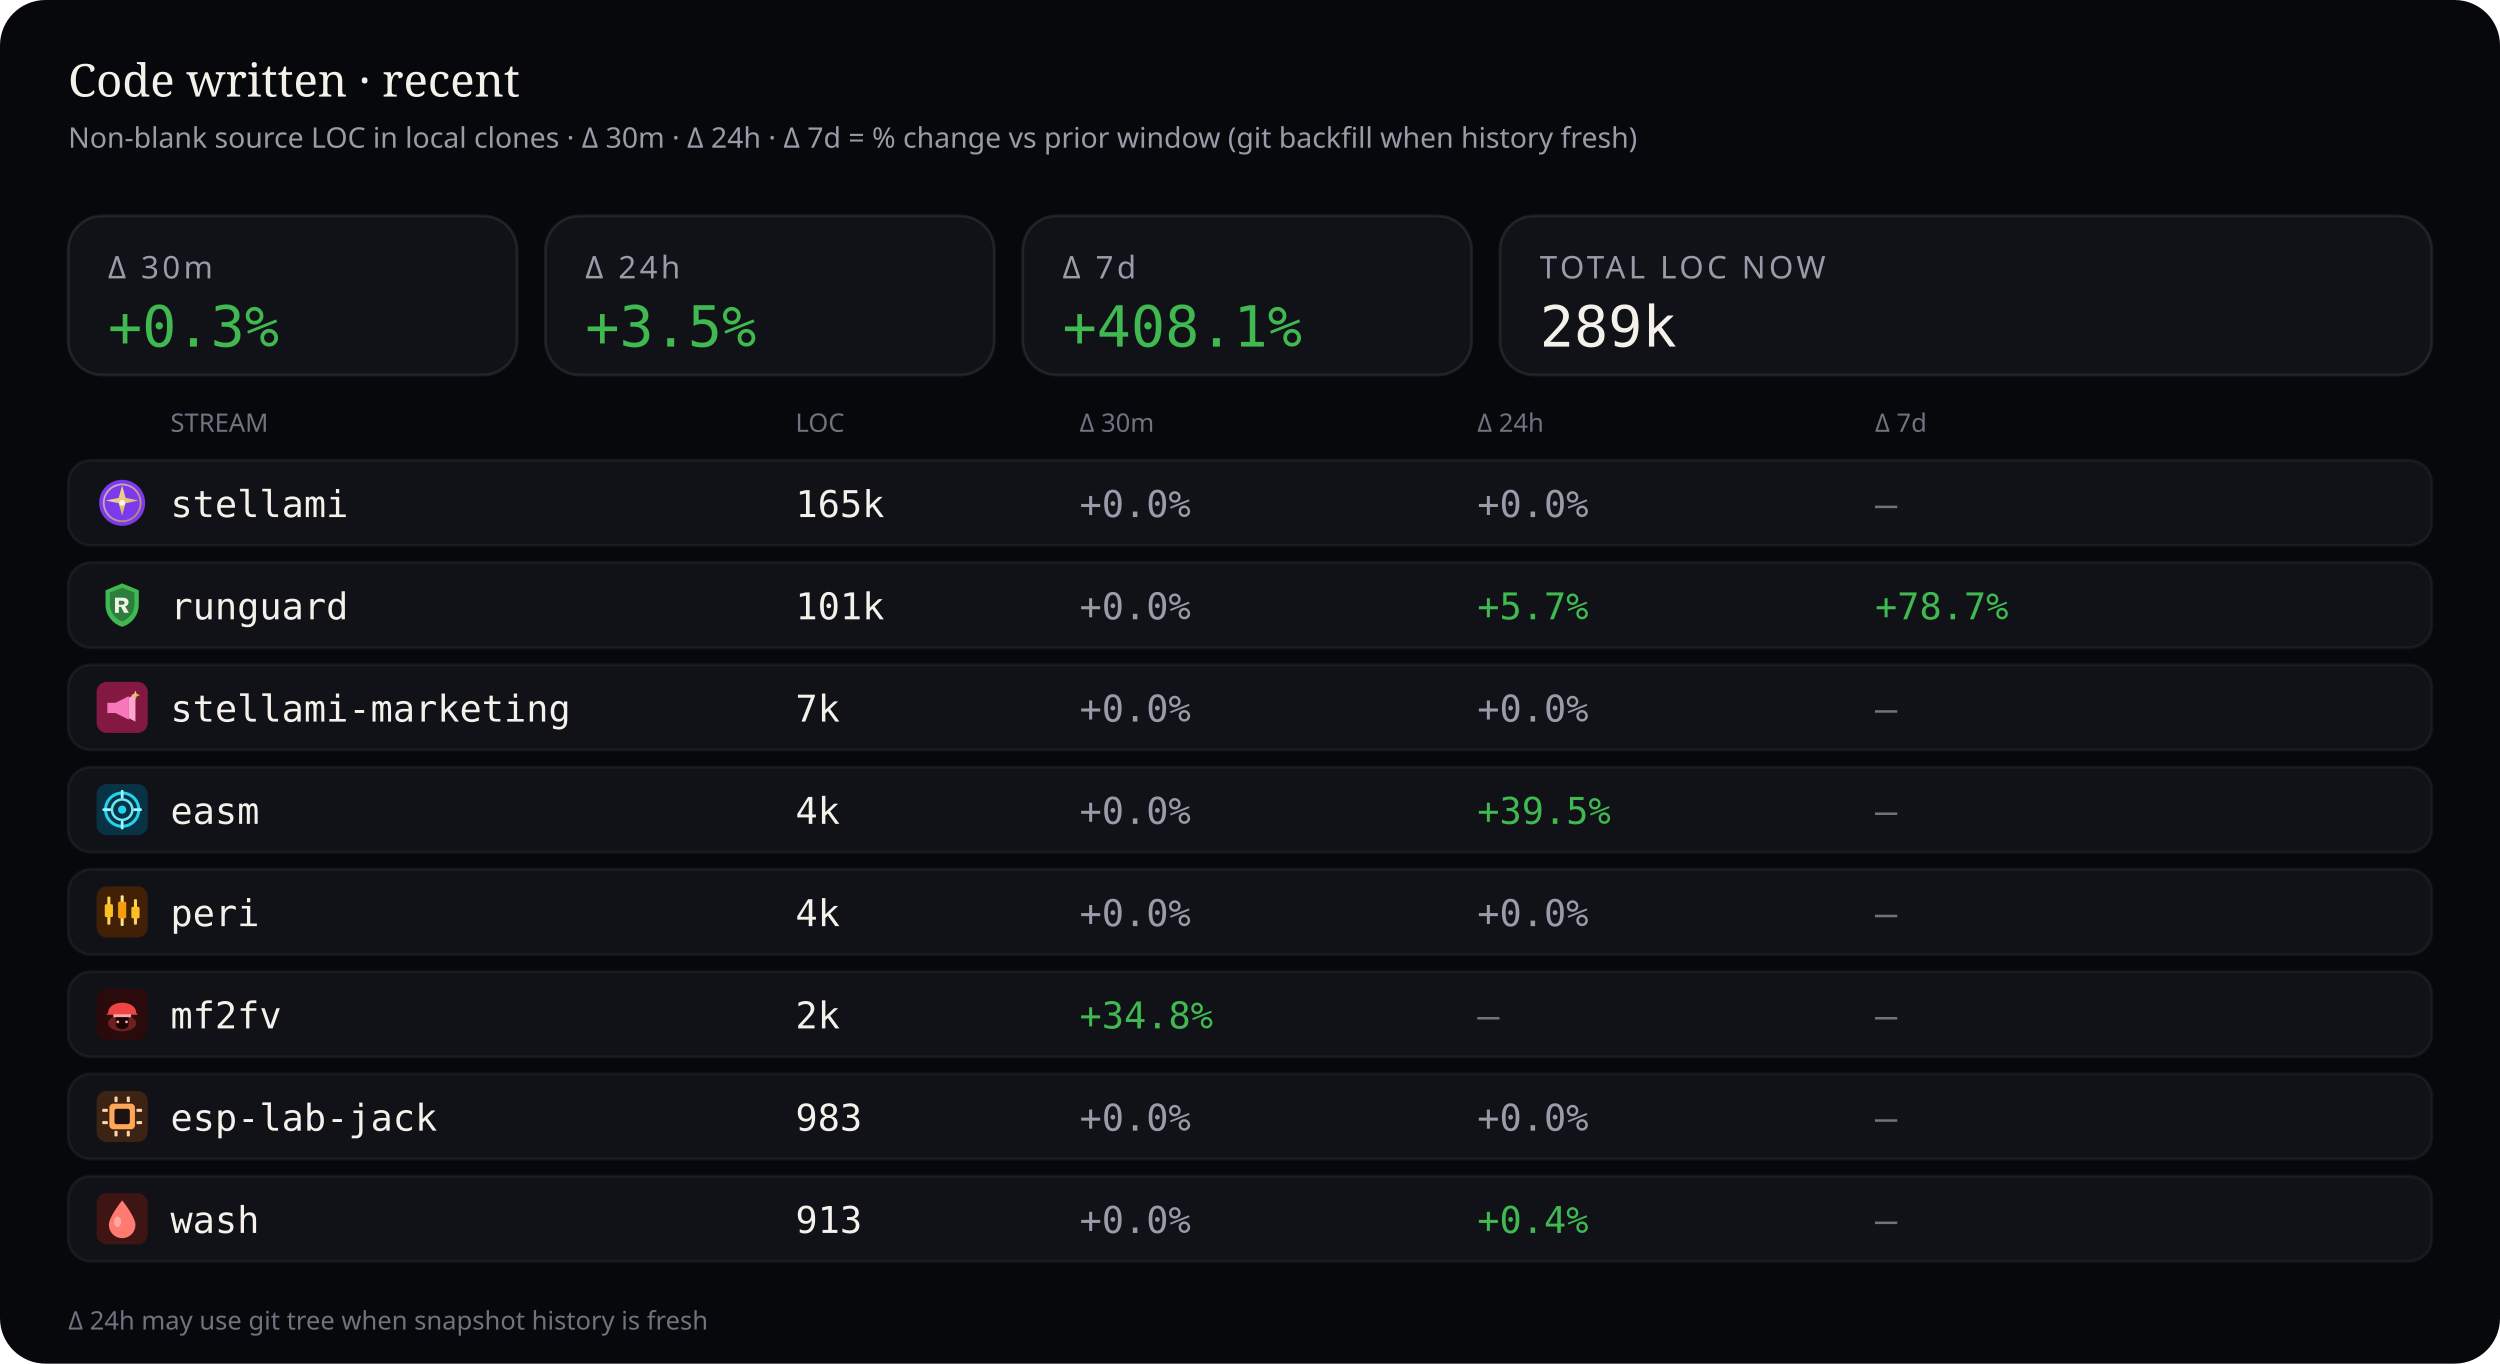
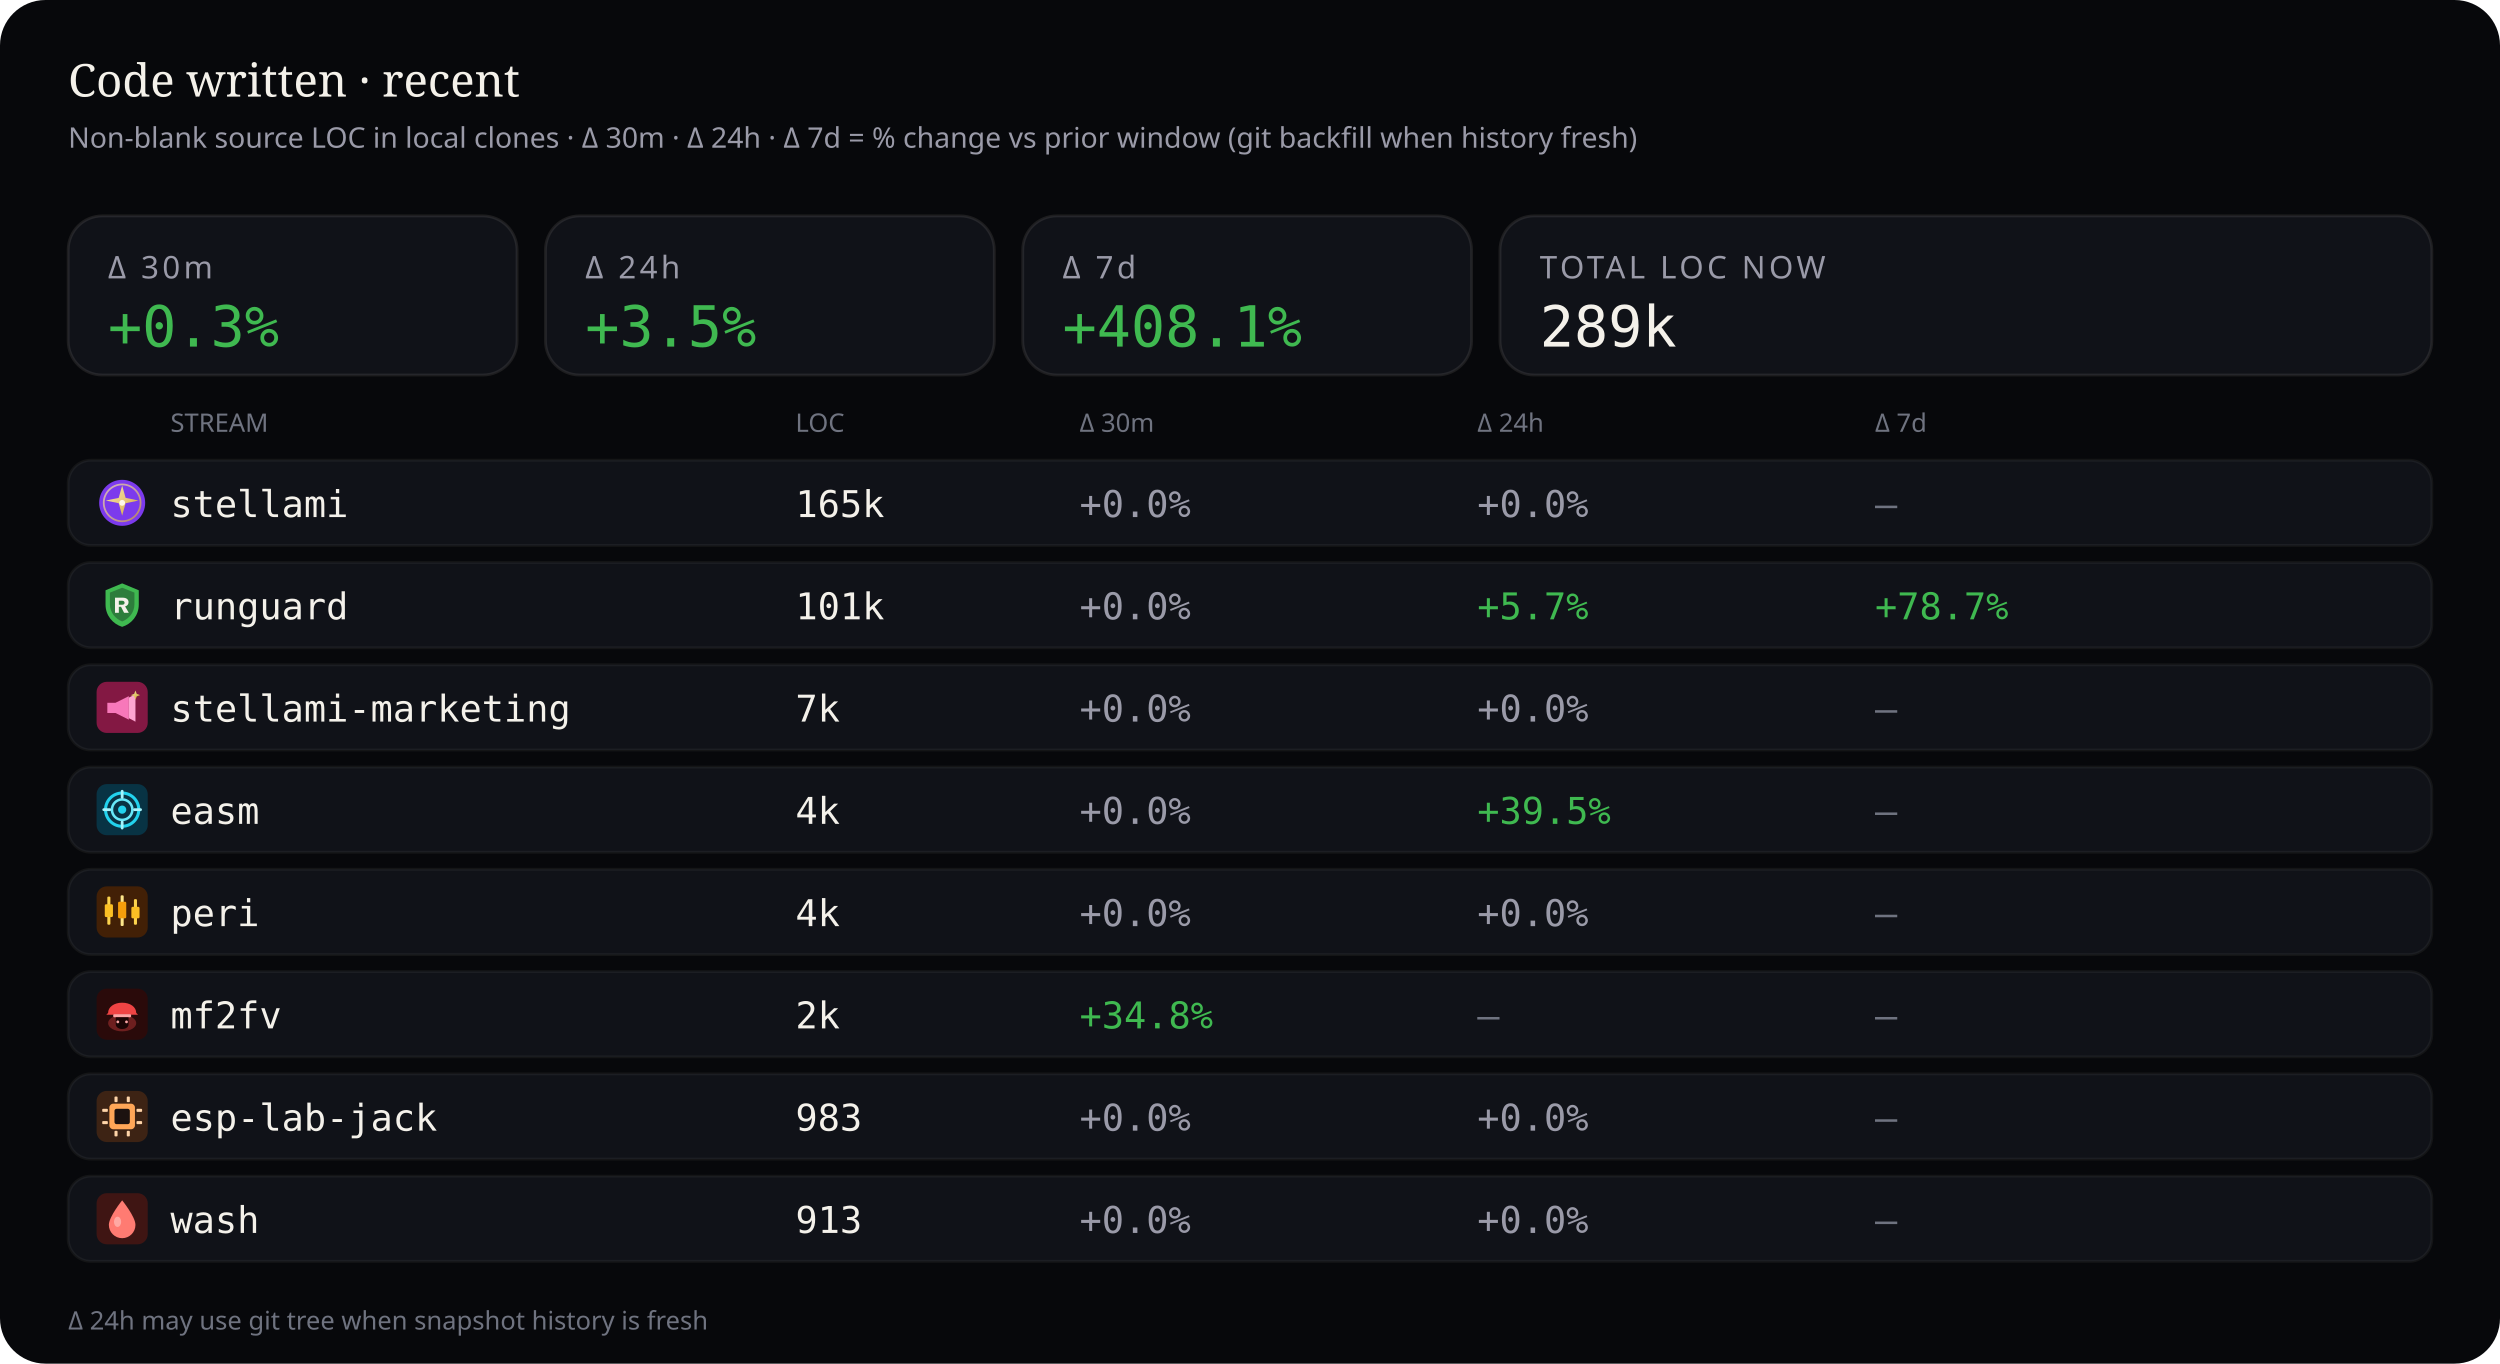
<svg xmlns="http://www.w3.org/2000/svg" viewBox="0 0 880 480" width="880" height="480" role="img" aria-label="Source code LOC deltas — 30 minutes, 24 hours, and 7 days">
  <rect width="880" height="480" rx="16" fill="#07080b" />
  <text x="24" y="34" fill="#f4f1ea" font-size="16" font-family="ui-serif, Georgia, serif">Code written · recent</text>
  <text x="24" y="52" fill="#9a9aa8" font-size="10" font-family="ui-sans-serif, system-ui, sans-serif">Non-blank source LOC in local clones · Δ 30m · Δ 24h · Δ 7d = % change vs prior window (git backfill when history fresh)</text>
  <rect x="24" y="76" width="158" height="56" rx="12" fill="#101218" stroke="rgba(232,228,214,0.10)" />
  <text x="38" y="98" fill="#9a9aa8" font-size="11" font-family="ui-sans-serif, system-ui, sans-serif" letter-spacing="1.2">Δ 30m</text>
  <text x="38" y="122" fill="#3fb950" font-size="20" font-family="ui-monospace, SFMono-Regular, monospace">+0.3%</text>
  <rect x="192" y="76" width="158" height="56" rx="12" fill="#101218" stroke="rgba(232,228,214,0.10)" />
  <text x="206" y="98" fill="#9a9aa8" font-size="11" font-family="ui-sans-serif, system-ui, sans-serif" letter-spacing="1.2">Δ 24h</text>
  <text x="206" y="122" fill="#3fb950" font-size="20" font-family="ui-monospace, SFMono-Regular, monospace">+3.5%</text>
  <rect x="360" y="76" width="158" height="56" rx="12" fill="#101218" stroke="rgba(232,228,214,0.10)" />
  <text x="374" y="98" fill="#9a9aa8" font-size="11" font-family="ui-sans-serif, system-ui, sans-serif" letter-spacing="1.2">Δ 7d</text>
  <text x="374" y="122" fill="#3fb950" font-size="20" font-family="ui-monospace, SFMono-Regular, monospace">+408.1%</text>
  <rect x="528" y="76" width="328" height="56" rx="12" fill="#101218" stroke="rgba(232,228,214,0.10)" />
  <text x="542" y="98" fill="#9a9aa8" font-size="11" font-family="ui-sans-serif, system-ui, sans-serif" letter-spacing="1.2">TOTAL LOC NOW</text>
  <text x="542" y="122" fill="#f4f1ea" font-size="20" font-family="ui-monospace, SFMono-Regular, monospace">289k</text>
  <text x="60" y="152" fill="#6f7380" font-size="9" font-family="ui-sans-serif, system-ui, sans-serif">STREAM</text>
  <text x="280" y="152" fill="#6f7380" font-size="9" font-family="ui-sans-serif, system-ui, sans-serif">LOC</text>
  <text x="380" y="152" fill="#6f7380" font-size="9" font-family="ui-sans-serif, system-ui, sans-serif">Δ 30m</text>
  <text x="520" y="152" fill="#6f7380" font-size="9" font-family="ui-sans-serif, system-ui, sans-serif">Δ 24h</text>
  <text x="660" y="152" fill="#6f7380" font-size="9" font-family="ui-sans-serif, system-ui, sans-serif">Δ 7d</text>
  <rect x="24" y="162" width="832" height="30" rx="8" fill="#101218" stroke="rgba(232,228,214,0.06)" />
  <g id="stream_logo_stellami" class="stream_logo" data-stream="stellami" transform="translate(34.0,168.0) scale(0.9)" opacity="1.0">
    <defs>
      <linearGradient id="stream_logo_stellami-stellami-gold" x1="0%" y1="0%" x2="100%" y2="100%">
        <stop offset="0%" stop-color="#f5e6a8" />
        <stop offset="55%" stop-color="#e8c57a" />
        <stop offset="100%" stop-color="#c9a227" />
      </linearGradient>
    </defs>
    <circle cx="10" cy="10" r="9" fill="#7c3aed" />
    <circle cx="10" cy="10" r="7.2" fill="none" stroke="url(#stream_logo_stellami-stellami-gold)" stroke-width="0.7" opacity=".7" />
    <path fill="url(#stream_logo_stellami-stellami-gold)" d="M10 3.2 L11.35 8.05 L16.4 9.1 L11.35 10.15 L10 15 L8.65 10.15 L3.6 9.1 L8.65 8.05 Z" />
    <circle cx="10" cy="10" r="1.15" fill="#fff8e8" />
  </g>
  <use class="stream_logo" data-stream="stellami" href="#stream_logo_stellami" x="34.0" y="168.0" width="18" height="18" opacity="0" />
  <text x="60" y="182" fill="#f4f1ea" font-size="13" font-family="ui-monospace, SFMono-Regular, monospace">stellami</text>
  <text x="280" y="182" fill="#f4f1ea" font-size="13" font-family="ui-monospace, SFMono-Regular, monospace">165k</text>
  <text x="380" y="182" fill="#9a9aa8" font-size="13" font-family="ui-monospace, SFMono-Regular, monospace">+0.0%</text>
  <text x="520" y="182" fill="#9a9aa8" font-size="13" font-family="ui-monospace, SFMono-Regular, monospace">+0.0%</text>
  <text x="660" y="182" fill="#6f7380" font-size="13" font-family="ui-monospace, SFMono-Regular, monospace">—</text>
  <rect x="24" y="198" width="832" height="30" rx="8" fill="#101218" stroke="rgba(232,228,214,0.06)" />
  <g id="stream_logo_runguard" class="stream_logo" data-stream="runguard" transform="translate(34.0,204.0) scale(0.9)" opacity="1.0">
    <path fill="#3fb950" d="M10 1.5 L16.5 4.2 V9.8 C16.5 14.1 13.6 17.4 10 18.5 C6.4 17.4 3.5 14.1 3.5 9.8 V4.2 Z" />
    <path fill="#0d1117" fill-opacity=".35" d="M10 3.2 L14.8 5.1 V9.7 C14.8 12.9 12.6 15.4 10 16.4 C7.4 15.4 5.2 12.9 5.2 9.7 V5.1 Z" />
    <path fill="#f4f1ea" d="M7.2 7.1h3.1c1.35 0 2.2.7 2.2 1.75 0 .85-.5 1.45-1.35 1.65L12.6 13h-1.85l-1.2-2.35H8.7V13H7.2V7.1zm1.5 1.2v1.55h1.35c.55 0 .9-.28.9-.75s-.35-.8-.9-.8H8.7z" />
  </g>
  <use class="stream_logo" data-stream="runguard" href="#stream_logo_runguard" x="34.0" y="204.0" width="18" height="18" opacity="0" />
  <text x="60" y="218" fill="#f4f1ea" font-size="13" font-family="ui-monospace, SFMono-Regular, monospace">runguard</text>
  <text x="280" y="218" fill="#f4f1ea" font-size="13" font-family="ui-monospace, SFMono-Regular, monospace">101k</text>
  <text x="380" y="218" fill="#9a9aa8" font-size="13" font-family="ui-monospace, SFMono-Regular, monospace">+0.0%</text>
  <text x="520" y="218" fill="#3fb950" font-size="13" font-family="ui-monospace, SFMono-Regular, monospace">+5.7%</text>
  <text x="660" y="218" fill="#3fb950" font-size="13" font-family="ui-monospace, SFMono-Regular, monospace">+78.7%</text>
  <rect x="24" y="234" width="832" height="30" rx="8" fill="#101218" stroke="rgba(232,228,214,0.06)" />
  <g id="stream_logo_stellami-marketing" class="stream_logo" data-stream="stellami-marketing" transform="translate(34.0,240.0) scale(0.9)" opacity="1.0">
    <defs>
      <linearGradient id="stream_logo_stellami-marketing-smkt-gold" x1="0%" y1="0%" x2="100%" y2="100%">
        <stop offset="0%" stop-color="#f5e6a8" />
        <stop offset="100%" stop-color="#c9a227" />
      </linearGradient>
    </defs>
    <rect width="20" height="20" rx="4" fill="#831843" />
    <path fill="#f778ba" d="M4.2 8.2h3.2l5.2-2.6v9.2l-5.2-2.6H4.2z" />
    <path fill="#fda4d0" d="M12.6 6.2l2.6-1.4v10.8l-2.6-1.4z" />
    <path fill="url(#stream_logo_stellami-marketing-smkt-gold)" d="M15.2 3.4 L15.7 4.7 L17 5.2 L15.7 5.7 L15.2 7 L14.7 5.7 L13.4 5.2 L14.7 4.7 Z" />
  </g>
  <use class="stream_logo" data-stream="stellami-marketing" href="#stream_logo_stellami-marketing" x="34.0" y="240.0" width="18" height="18" opacity="0" />
  <text x="60" y="254" fill="#f4f1ea" font-size="13" font-family="ui-monospace, SFMono-Regular, monospace">stellami-marketing</text>
  <text x="280" y="254" fill="#f4f1ea" font-size="13" font-family="ui-monospace, SFMono-Regular, monospace">7k</text>
  <text x="380" y="254" fill="#9a9aa8" font-size="13" font-family="ui-monospace, SFMono-Regular, monospace">+0.0%</text>
  <text x="520" y="254" fill="#9a9aa8" font-size="13" font-family="ui-monospace, SFMono-Regular, monospace">+0.0%</text>
  <text x="660" y="254" fill="#6f7380" font-size="13" font-family="ui-monospace, SFMono-Regular, monospace">—</text>
  <rect x="24" y="270" width="832" height="30" rx="8" fill="#101218" stroke="rgba(232,228,214,0.06)" />
  <g id="stream_logo_easm" class="stream_logo" data-stream="easm" transform="translate(34.0,276.0) scale(0.9)" opacity="1.0">
    <rect width="20" height="20" rx="4" fill="#083344" />
    <circle cx="10" cy="10" r="6.5" fill="none" stroke="#22d3ee" stroke-width="1.2" />
    <circle cx="10" cy="10" r="4" fill="none" stroke="#67e8f9" stroke-width="1" />
    <circle cx="10" cy="10" r="1.6" fill="#22d3ee" />
    <path d="M10 2.8 V5.2 M10 14.8 V17.2 M2.8 10 H5.2 M14.8 10 H17.2" stroke="#a5f3fc" stroke-width="1.1" stroke-linecap="round" />
  </g>
  <use class="stream_logo" data-stream="easm" href="#stream_logo_easm" x="34.0" y="276.0" width="18" height="18" opacity="0" />
  <text x="60" y="290" fill="#f4f1ea" font-size="13" font-family="ui-monospace, SFMono-Regular, monospace">easm</text>
  <text x="280" y="290" fill="#f4f1ea" font-size="13" font-family="ui-monospace, SFMono-Regular, monospace">4k</text>
  <text x="380" y="290" fill="#9a9aa8" font-size="13" font-family="ui-monospace, SFMono-Regular, monospace">+0.0%</text>
  <text x="520" y="290" fill="#3fb950" font-size="13" font-family="ui-monospace, SFMono-Regular, monospace">+39.5%</text>
  <text x="660" y="290" fill="#6f7380" font-size="13" font-family="ui-monospace, SFMono-Regular, monospace">—</text>
  <rect x="24" y="306" width="832" height="30" rx="8" fill="#101218" stroke="rgba(232,228,214,0.06)" />
  <g id="stream_logo_peri" class="stream_logo" data-stream="peri" transform="translate(34.0,312.0) scale(0.9)" opacity="1.0">
    <rect width="20" height="20" rx="4" fill="#422006" />
    <rect x="4.2" y="4" width="1.2" height="11" rx="0.4" fill="#fcd34d" />
    <rect x="3.2" y="7" width="3.2" height="5" rx="0.5" fill="#fbbf24" />
    <rect x="9.4" y="3.5" width="1.2" height="12" rx="0.4" fill="#fde68a" />
    <rect x="8.4" y="6" width="3.2" height="6.5" rx="0.5" fill="#f59e0b" />
    <rect x="14.6" y="5" width="1.2" height="10" rx="0.4" fill="#fcd34d" />
    <rect x="13.6" y="8" width="3.2" height="4.5" rx="0.5" fill="#fbbf24" />
  </g>
  <use class="stream_logo" data-stream="peri" href="#stream_logo_peri" x="34.0" y="312.0" width="18" height="18" opacity="0" />
  <text x="60" y="326" fill="#f4f1ea" font-size="13" font-family="ui-monospace, SFMono-Regular, monospace">peri</text>
  <text x="280" y="326" fill="#f4f1ea" font-size="13" font-family="ui-monospace, SFMono-Regular, monospace">4k</text>
  <text x="380" y="326" fill="#9a9aa8" font-size="13" font-family="ui-monospace, SFMono-Regular, monospace">+0.0%</text>
  <text x="520" y="326" fill="#9a9aa8" font-size="13" font-family="ui-monospace, SFMono-Regular, monospace">+0.0%</text>
  <text x="660" y="326" fill="#6f7380" font-size="13" font-family="ui-monospace, SFMono-Regular, monospace">—</text>
  <rect x="24" y="342" width="832" height="30" rx="8" fill="#101218" stroke="rgba(232,228,214,0.06)" />
  <g id="stream_logo_mf2fv" class="stream_logo" data-stream="mf2fv" transform="translate(34.0,348.0) scale(0.9)" opacity="1.0">
    <rect width="20" height="20" rx="4" fill="#2a0a0a" />
    <ellipse cx="10" cy="13.5" rx="5.5" ry="3.2" fill="#ef4444" opacity=".35" />
    <path fill="#ef4444" d="M4.5 9.5 C4.5 7.2 6.8 5.5 10 5.5 S15.5 7.2 15.5 9.5 L16.2 10.2 H3.8 Z" />
    <rect x="6.5" y="10" width="7" height="1.2" rx="0.4" fill="#fca5a5" />
    <path fill="#1a0505" d="M7.5 11.2 h5 v2.8 c0 1-1.1 1.8-2.5 1.8 s-2.5-.8-2.5-1.8 v-2.8z" />
    <circle cx="8.3" cy="13" r="0.55" fill="#fca5a5" />
    <circle cx="11.7" cy="13" r="0.55" fill="#fca5a5" />
  </g>
  <use class="stream_logo" data-stream="mf2fv" href="#stream_logo_mf2fv" x="34.0" y="348.0" width="18" height="18" opacity="0" />
  <text x="60" y="362" fill="#f4f1ea" font-size="13" font-family="ui-monospace, SFMono-Regular, monospace">mf2fv</text>
  <text x="280" y="362" fill="#f4f1ea" font-size="13" font-family="ui-monospace, SFMono-Regular, monospace">2k</text>
  <text x="380" y="362" fill="#3fb950" font-size="13" font-family="ui-monospace, SFMono-Regular, monospace">+34.8%</text>
  <text x="520" y="362" fill="#6f7380" font-size="13" font-family="ui-monospace, SFMono-Regular, monospace">—</text>
  <text x="660" y="362" fill="#6f7380" font-size="13" font-family="ui-monospace, SFMono-Regular, monospace">—</text>
  <rect x="24" y="378" width="832" height="30" rx="8" fill="#101218" stroke="rgba(232,228,214,0.06)" />
  <g id="stream_logo_esp-lab-jack" class="stream_logo" data-stream="esp-lab-jack" transform="translate(34.0,384.0) scale(0.9)" opacity="1.0">
    <rect width="20" height="20" rx="4" fill="#3d2314" />
    <rect x="5" y="5" width="10" height="10" rx="1.5" fill="#ffa657" />
    <rect x="7" y="7" width="6" height="6" rx="0.8" fill="#1c1210" />
    <rect x="2.2" y="7" width="2.2" height="1.2" rx="0.3" fill="#ffd4a8" />
    <rect x="2.2" y="11.8" width="2.2" height="1.2" rx="0.3" fill="#ffd4a8" />
    <rect x="15.6" y="7" width="2.2" height="1.2" rx="0.3" fill="#ffd4a8" />
    <rect x="15.6" y="11.8" width="2.2" height="1.2" rx="0.3" fill="#ffd4a8" />
    <rect x="7" y="2.2" width="1.2" height="2.2" rx="0.3" fill="#ffd4a8" />
    <rect x="11.8" y="2.2" width="1.2" height="2.2" rx="0.3" fill="#ffd4a8" />
    <rect x="7" y="15.6" width="1.2" height="2.2" rx="0.3" fill="#ffd4a8" />
    <rect x="11.8" y="15.6" width="1.2" height="2.2" rx="0.3" fill="#ffd4a8" />
  </g>
  <use class="stream_logo" data-stream="esp-lab-jack" href="#stream_logo_esp-lab-jack" x="34.0" y="384.0" width="18" height="18" opacity="0" />
  <text x="60" y="398" fill="#f4f1ea" font-size="13" font-family="ui-monospace, SFMono-Regular, monospace">esp-lab-jack</text>
  <text x="280" y="398" fill="#f4f1ea" font-size="13" font-family="ui-monospace, SFMono-Regular, monospace">983</text>
  <text x="380" y="398" fill="#9a9aa8" font-size="13" font-family="ui-monospace, SFMono-Regular, monospace">+0.0%</text>
  <text x="520" y="398" fill="#9a9aa8" font-size="13" font-family="ui-monospace, SFMono-Regular, monospace">+0.0%</text>
  <text x="660" y="398" fill="#6f7380" font-size="13" font-family="ui-monospace, SFMono-Regular, monospace">—</text>
  <rect x="24" y="414" width="832" height="30" rx="8" fill="#101218" stroke="rgba(232,228,214,0.06)" />
  <g id="stream_logo_wash" class="stream_logo" data-stream="wash" transform="translate(34.0,420.0) scale(0.9)" opacity="1.0">
    <rect width="20" height="20" rx="4" fill="#3f1513" />
    <path fill="#ff7b72" d="M10 2.8 C10 2.8 15.2 9.2 15.2 12.4 A5.2 5.2 0 0 1 4.8 12.4 C4.8 9.2 10 2.8 10 2.8 Z" />
    <ellipse cx="8.2" cy="11.2" rx="1.4" ry="2" fill="#ffd0cc" opacity=".55" />
  </g>
  <use class="stream_logo" data-stream="wash" href="#stream_logo_wash" x="34.0" y="420.0" width="18" height="18" opacity="0" />
  <text x="60" y="434" fill="#f4f1ea" font-size="13" font-family="ui-monospace, SFMono-Regular, monospace">wash</text>
  <text x="280" y="434" fill="#f4f1ea" font-size="13" font-family="ui-monospace, SFMono-Regular, monospace">913</text>
  <text x="380" y="434" fill="#9a9aa8" font-size="13" font-family="ui-monospace, SFMono-Regular, monospace">+0.0%</text>
-   <text x="520" y="434" fill="#3fb950" font-size="13" font-family="ui-monospace, SFMono-Regular, monospace">+0.4%</text>
+   <text x="520" y="434" fill="#9a9aa8" font-size="13" font-family="ui-monospace, SFMono-Regular, monospace">+0.0%</text>
  <text x="660" y="434" fill="#6f7380" font-size="13" font-family="ui-monospace, SFMono-Regular, monospace">—</text>
  <text x="24" y="468" fill="#6f7380" font-size="9" font-family="ui-sans-serif, system-ui, sans-serif">Δ 24h may use git tree when snapshot history is fresh</text>
</svg>
